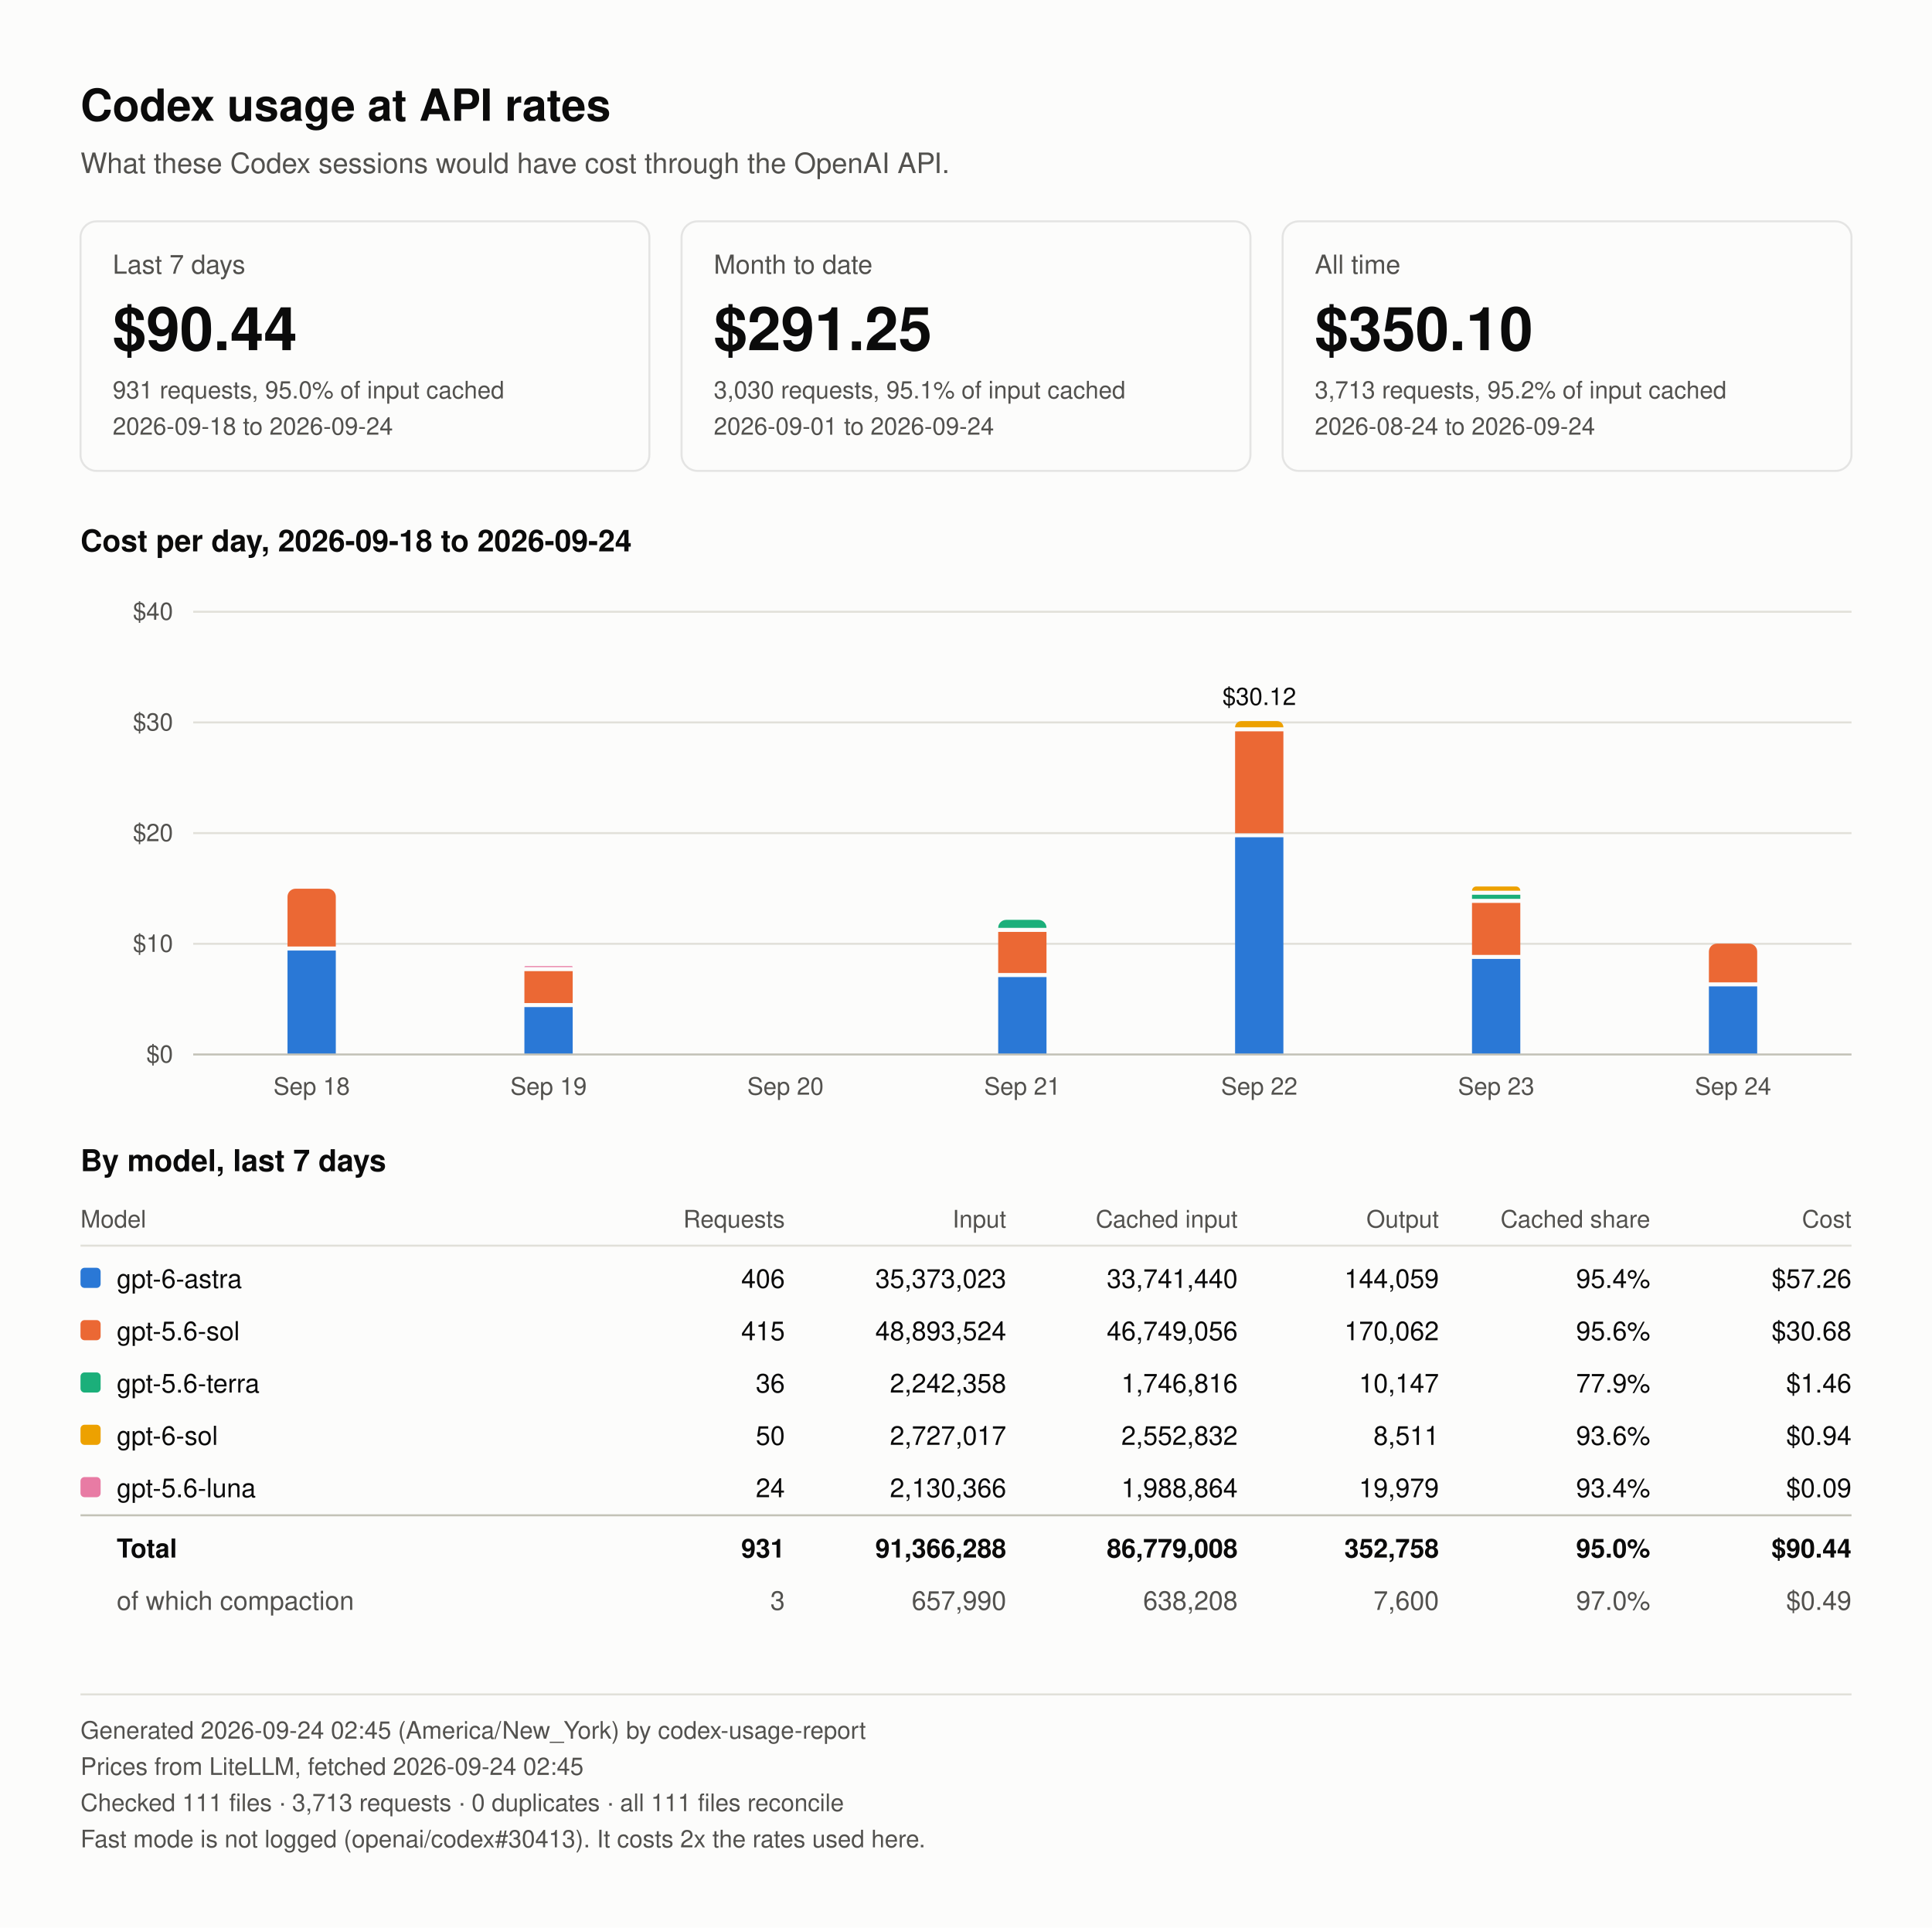
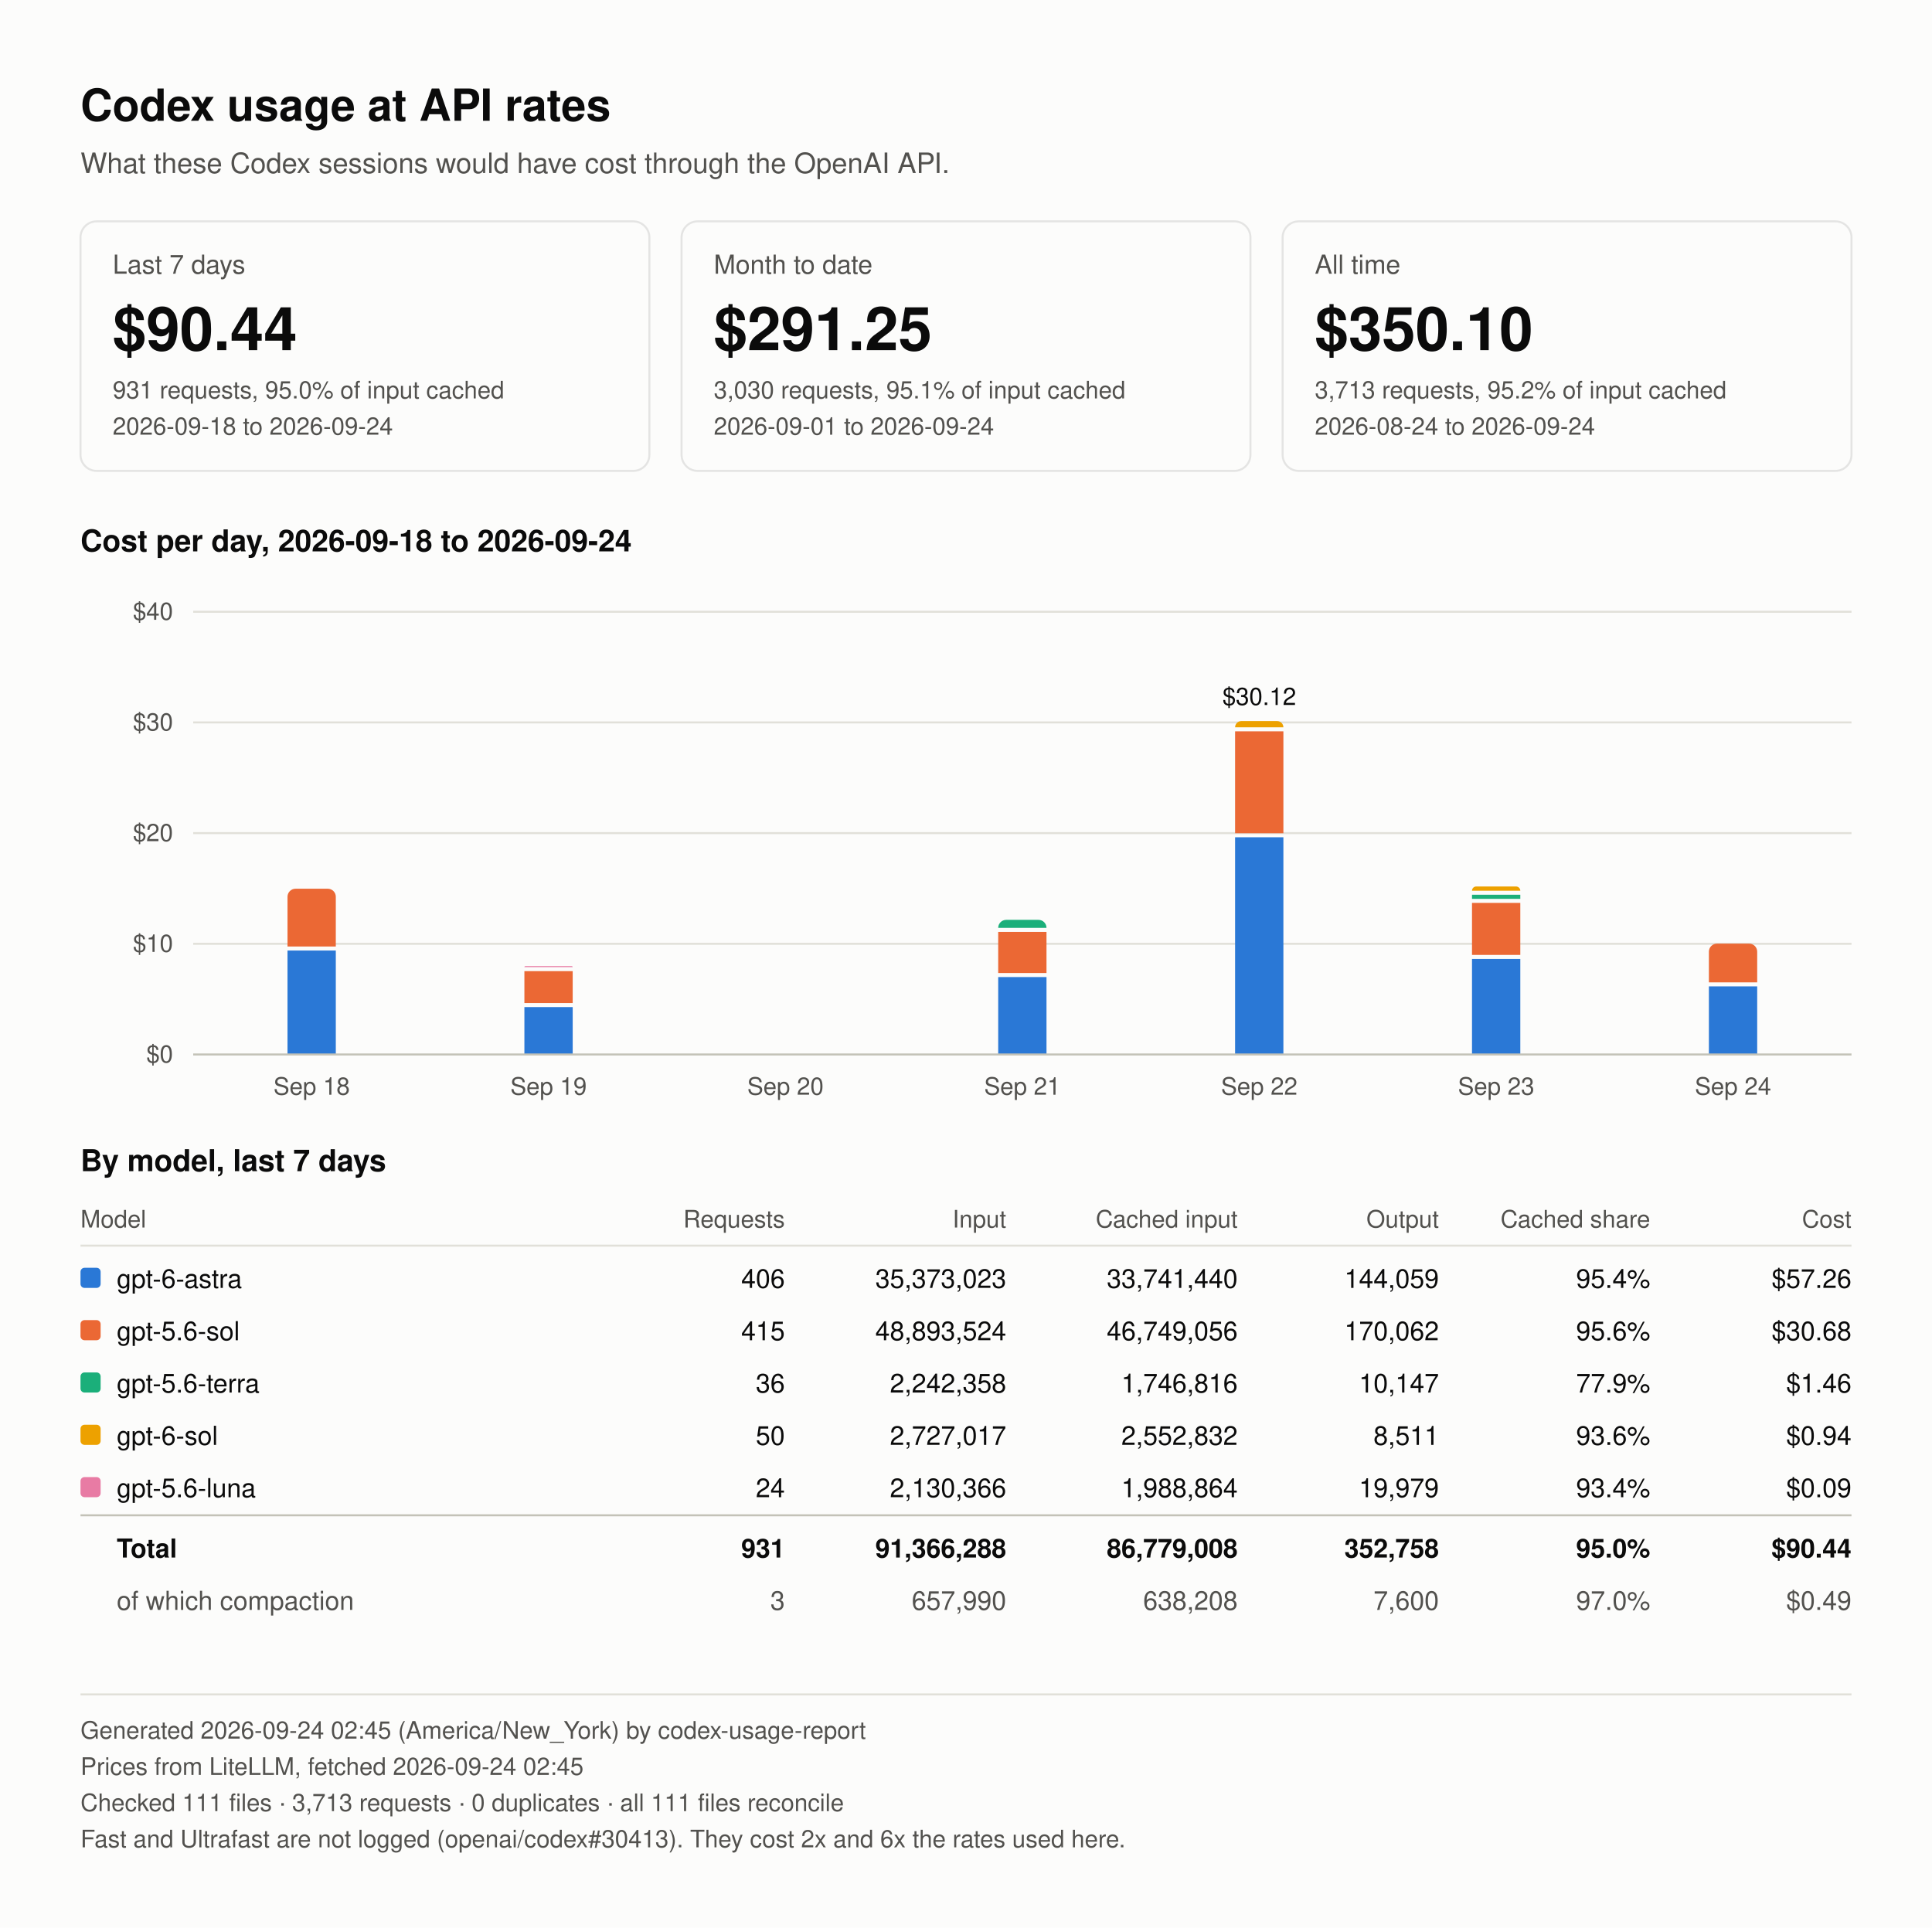
<svg xmlns="http://www.w3.org/2000/svg" width="960" height="958" viewBox="0 0 960 958" role="img" aria-labelledby="title" font-family="system-ui, -apple-system, 'Segoe UI', Helvetica, Arial, sans-serif">
  <rect width="960" height="958" fill="#fcfcfb" />
  <text x="40" y="60" font-size="22" fill="#0b0b0b" font-weight="600">Codex usage at API rates</text>
  <text x="40" y="86" font-size="14" fill="#52514e">What these Codex sessions would have cost through the OpenAI API.</text>
  <rect x="40" y="110" width="282.67" height="124" rx="8" fill="#fcfcfb" stroke="#0b0b0b" stroke-opacity="0.1" />
  <text x="56" y="136" font-size="13" fill="#52514e">Last 7 days</text>
  <text x="56" y="174" font-size="30" fill="#0b0b0b" font-weight="600">$90.44</text>
  <text x="56" y="198" font-size="12" fill="#52514e">931 requests, 95.0% of input cached</text>
  <text x="56" y="216" font-size="12" fill="#52514e">2026-09-18 to 2026-09-24</text>
  <rect x="338.67" y="110" width="282.67" height="124" rx="8" fill="#fcfcfb" stroke="#0b0b0b" stroke-opacity="0.1" />
  <text x="354.67" y="136" font-size="13" fill="#52514e">Month to date</text>
  <text x="354.67" y="174" font-size="30" fill="#0b0b0b" font-weight="600">$291.25</text>
  <text x="354.67" y="198" font-size="12" fill="#52514e">3,030 requests, 95.1% of input cached</text>
  <text x="354.67" y="216" font-size="12" fill="#52514e">2026-09-01 to 2026-09-24</text>
  <rect x="637.33" y="110" width="282.67" height="124" rx="8" fill="#fcfcfb" stroke="#0b0b0b" stroke-opacity="0.1" />
  <text x="653.33" y="136" font-size="13" fill="#52514e">All time</text>
  <text x="653.33" y="174" font-size="30" fill="#0b0b0b" font-weight="600">$350.10</text>
  <text x="653.33" y="198" font-size="12" fill="#52514e">3,713 requests, 95.2% of input cached</text>
  <text x="653.33" y="216" font-size="12" fill="#52514e">2026-08-24 to 2026-09-24</text>
  <text x="40" y="274" font-size="15" fill="#0b0b0b" font-weight="600">Cost per day, 2026-09-18 to 2026-09-24</text>
  <line x1="96" y1="469" x2="920" y2="469" stroke="#e1e0d9" />
  <line x1="96" y1="414" x2="920" y2="414" stroke="#e1e0d9" />
  <line x1="96" y1="359" x2="920" y2="359" stroke="#e1e0d9" />
  <line x1="96" y1="304" x2="920" y2="304" stroke="#e1e0d9" />
  <text x="86" y="528" font-size="12" fill="#52514e" text-anchor="end" style="font-variant-numeric: tabular-nums">$0</text>
  <text x="86" y="473" font-size="12" fill="#52514e" text-anchor="end" style="font-variant-numeric: tabular-nums">$10</text>
  <text x="86" y="418" font-size="12" fill="#52514e" text-anchor="end" style="font-variant-numeric: tabular-nums">$20</text>
  <text x="86" y="363" font-size="12" fill="#52514e" text-anchor="end" style="font-variant-numeric: tabular-nums">$30</text>
  <text x="86" y="308" font-size="12" fill="#52514e" text-anchor="end" style="font-variant-numeric: tabular-nums">$40</text>
  <g>
    <rect x="96" y="304" width="117.71" height="220" fill="#fcfcfb" fill-opacity="0" />
    <rect x="142.86" y="472.35" width="24" height="51.65" fill="#2a78d6" />
    <path d="M142.86 470.35V445.63A4 4 0 0 1 146.86 441.63H162.86A4 4 0 0 1 166.86 445.63V470.35Z" fill="#eb6834" />
  </g>
  <g>
    <rect x="213.71" y="304" width="117.71" height="220" fill="#fcfcfb" fill-opacity="0" />
    <rect x="260.57" y="500.45" width="24" height="23.55" fill="#2a78d6" />
    <rect x="260.57" y="482.59" width="24" height="15.86" fill="#eb6834" />
    <path d="M260.57 480.59V480.59A0.51 0.51 0 0 1 261.08 480.08H284.07A0.51 0.51 0 0 1 284.57 480.59V480.59Z" fill="#e87ba4" />
  </g>
  <g>
    <rect x="331.43" y="304" width="117.71" height="220" fill="#fcfcfb" fill-opacity="0" />
  </g>
  <g>
    <rect x="449.14" y="304" width="117.71" height="220" fill="#fcfcfb" fill-opacity="0" />
    <rect x="496" y="485.53" width="24" height="38.47" fill="#2a78d6" />
    <rect x="496" y="463.09" width="24" height="20.43" fill="#eb6834" />
    <path d="M496 461.09V461.09A3.99 3.99 0 0 1 499.99 457.1H516.01A3.99 3.99 0 0 1 520 461.09V461.09Z" fill="#1baf7a" />
  </g>
  <g>
    <rect x="566.86" y="304" width="117.71" height="220" fill="#fcfcfb" fill-opacity="0" />
    <rect x="613.71" y="416.06" width="24" height="107.94" fill="#2a78d6" />
    <rect x="613.71" y="363.42" width="24" height="50.64" fill="#eb6834" />
    <path d="M613.71 361.42V361.42A3.09 3.09 0 0 1 616.81 358.33H634.62A3.09 3.09 0 0 1 637.71 361.42V361.42Z" fill="#eda100" />
  </g>
  <g>
    <rect x="684.57" y="304" width="117.71" height="220" fill="#fcfcfb" fill-opacity="0" />
    <rect x="731.43" y="476.52" width="24" height="47.48" fill="#2a78d6" />
    <rect x="731.43" y="448.68" width="24" height="25.84" fill="#eb6834" />
    <rect x="731.43" y="444.62" width="24" height="2.05" fill="#1baf7a" />
    <path d="M731.43 442.62V442.62A2.1 2.1 0 0 1 733.53 440.52H753.33A2.1 2.1 0 0 1 755.43 442.62V442.62Z" fill="#eda100" />
  </g>
  <g>
    <rect x="802.29" y="304" width="117.71" height="220" fill="#fcfcfb" fill-opacity="0" />
    <rect x="849.14" y="490.16" width="24" height="33.84" fill="#2a78d6" />
    <path d="M849.14 488.16V472.92A4 4 0 0 1 853.14 468.92H869.14A4 4 0 0 1 873.14 472.92V488.16Z" fill="#eb6834" />
  </g>
  <line x1="96" y1="524" x2="920" y2="524" stroke="#c3c2b7" />
  <text x="625.71" y="350.33" font-size="12" fill="#0b0b0b" text-anchor="middle" style="font-variant-numeric: tabular-nums">$30.12</text>
  <text x="154.86" y="544" font-size="12" fill="#52514e" text-anchor="middle">Sep 18</text>
  <text x="272.57" y="544" font-size="12" fill="#52514e" text-anchor="middle">Sep 19</text>
  <text x="390.29" y="544" font-size="12" fill="#52514e" text-anchor="middle">Sep 20</text>
  <text x="508" y="544" font-size="12" fill="#52514e" text-anchor="middle">Sep 21</text>
  <text x="625.71" y="544" font-size="12" fill="#52514e" text-anchor="middle">Sep 22</text>
  <text x="743.43" y="544" font-size="12" fill="#52514e" text-anchor="middle">Sep 23</text>
  <text x="861.14" y="544" font-size="12" fill="#52514e" text-anchor="middle">Sep 24</text>
  <text x="40" y="582" font-size="15" fill="#0b0b0b" font-weight="600">By model, last 7 days</text>
  <text x="40" y="610" font-size="12" fill="#52514e">Model</text>
  <text x="390" y="610" font-size="12" fill="#52514e" text-anchor="end">Requests</text>
  <text x="500" y="610" font-size="12" fill="#52514e" text-anchor="end">Input</text>
  <text x="615" y="610" font-size="12" fill="#52514e" text-anchor="end">Cached input</text>
  <text x="715" y="610" font-size="12" fill="#52514e" text-anchor="end">Output</text>
  <text x="820" y="610" font-size="12" fill="#52514e" text-anchor="end">Cached share</text>
  <text x="920" y="610" font-size="12" fill="#52514e" text-anchor="end">Cost</text>
  <line x1="40" y1="619" x2="920" y2="619" stroke="#e1e0d9" />
  <rect x="40" y="630" width="10" height="10" rx="2" fill="#2a78d6" />
  <text x="58" y="640" font-size="13" fill="#0b0b0b">gpt-6-astra</text>
  <text x="390" y="640" font-size="13" fill="#0b0b0b" text-anchor="end" style="font-variant-numeric: tabular-nums">406</text>
  <text x="500" y="640" font-size="13" fill="#0b0b0b" text-anchor="end" style="font-variant-numeric: tabular-nums">35,373,023</text>
  <text x="615" y="640" font-size="13" fill="#0b0b0b" text-anchor="end" style="font-variant-numeric: tabular-nums">33,741,440</text>
  <text x="715" y="640" font-size="13" fill="#0b0b0b" text-anchor="end" style="font-variant-numeric: tabular-nums">144,059</text>
  <text x="820" y="640" font-size="13" fill="#0b0b0b" text-anchor="end" style="font-variant-numeric: tabular-nums">95.4%</text>
  <text x="920" y="640" font-size="13" fill="#0b0b0b" text-anchor="end" style="font-variant-numeric: tabular-nums">$57.26</text>
  <rect x="40" y="656" width="10" height="10" rx="2" fill="#eb6834" />
  <text x="58" y="666" font-size="13" fill="#0b0b0b">gpt-5.6-sol</text>
  <text x="390" y="666" font-size="13" fill="#0b0b0b" text-anchor="end" style="font-variant-numeric: tabular-nums">415</text>
  <text x="500" y="666" font-size="13" fill="#0b0b0b" text-anchor="end" style="font-variant-numeric: tabular-nums">48,893,524</text>
  <text x="615" y="666" font-size="13" fill="#0b0b0b" text-anchor="end" style="font-variant-numeric: tabular-nums">46,749,056</text>
  <text x="715" y="666" font-size="13" fill="#0b0b0b" text-anchor="end" style="font-variant-numeric: tabular-nums">170,062</text>
  <text x="820" y="666" font-size="13" fill="#0b0b0b" text-anchor="end" style="font-variant-numeric: tabular-nums">95.6%</text>
  <text x="920" y="666" font-size="13" fill="#0b0b0b" text-anchor="end" style="font-variant-numeric: tabular-nums">$30.68</text>
  <rect x="40" y="682" width="10" height="10" rx="2" fill="#1baf7a" />
  <text x="58" y="692" font-size="13" fill="#0b0b0b">gpt-5.6-terra</text>
  <text x="390" y="692" font-size="13" fill="#0b0b0b" text-anchor="end" style="font-variant-numeric: tabular-nums">36</text>
  <text x="500" y="692" font-size="13" fill="#0b0b0b" text-anchor="end" style="font-variant-numeric: tabular-nums">2,242,358</text>
  <text x="615" y="692" font-size="13" fill="#0b0b0b" text-anchor="end" style="font-variant-numeric: tabular-nums">1,746,816</text>
  <text x="715" y="692" font-size="13" fill="#0b0b0b" text-anchor="end" style="font-variant-numeric: tabular-nums">10,147</text>
  <text x="820" y="692" font-size="13" fill="#0b0b0b" text-anchor="end" style="font-variant-numeric: tabular-nums">77.9%</text>
  <text x="920" y="692" font-size="13" fill="#0b0b0b" text-anchor="end" style="font-variant-numeric: tabular-nums">$1.46</text>
  <rect x="40" y="708" width="10" height="10" rx="2" fill="#eda100" />
  <text x="58" y="718" font-size="13" fill="#0b0b0b">gpt-6-sol</text>
  <text x="390" y="718" font-size="13" fill="#0b0b0b" text-anchor="end" style="font-variant-numeric: tabular-nums">50</text>
  <text x="500" y="718" font-size="13" fill="#0b0b0b" text-anchor="end" style="font-variant-numeric: tabular-nums">2,727,017</text>
  <text x="615" y="718" font-size="13" fill="#0b0b0b" text-anchor="end" style="font-variant-numeric: tabular-nums">2,552,832</text>
  <text x="715" y="718" font-size="13" fill="#0b0b0b" text-anchor="end" style="font-variant-numeric: tabular-nums">8,511</text>
  <text x="820" y="718" font-size="13" fill="#0b0b0b" text-anchor="end" style="font-variant-numeric: tabular-nums">93.6%</text>
  <text x="920" y="718" font-size="13" fill="#0b0b0b" text-anchor="end" style="font-variant-numeric: tabular-nums">$0.94</text>
  <rect x="40" y="734" width="10" height="10" rx="2" fill="#e87ba4" />
  <text x="58" y="744" font-size="13" fill="#0b0b0b">gpt-5.6-luna</text>
  <text x="390" y="744" font-size="13" fill="#0b0b0b" text-anchor="end" style="font-variant-numeric: tabular-nums">24</text>
  <text x="500" y="744" font-size="13" fill="#0b0b0b" text-anchor="end" style="font-variant-numeric: tabular-nums">2,130,366</text>
  <text x="615" y="744" font-size="13" fill="#0b0b0b" text-anchor="end" style="font-variant-numeric: tabular-nums">1,988,864</text>
  <text x="715" y="744" font-size="13" fill="#0b0b0b" text-anchor="end" style="font-variant-numeric: tabular-nums">19,979</text>
  <text x="820" y="744" font-size="13" fill="#0b0b0b" text-anchor="end" style="font-variant-numeric: tabular-nums">93.4%</text>
  <text x="920" y="744" font-size="13" fill="#0b0b0b" text-anchor="end" style="font-variant-numeric: tabular-nums">$0.09</text>
  <line x1="40" y1="753" x2="920" y2="753" stroke="#c3c2b7" />
  <text x="58" y="774" font-size="13" fill="#0b0b0b" font-weight="600">Total</text>
  <text x="390" y="774" font-size="13" fill="#0b0b0b" font-weight="600" text-anchor="end" style="font-variant-numeric: tabular-nums">931</text>
  <text x="500" y="774" font-size="13" fill="#0b0b0b" font-weight="600" text-anchor="end" style="font-variant-numeric: tabular-nums">91,366,288</text>
  <text x="615" y="774" font-size="13" fill="#0b0b0b" font-weight="600" text-anchor="end" style="font-variant-numeric: tabular-nums">86,779,008</text>
  <text x="715" y="774" font-size="13" fill="#0b0b0b" font-weight="600" text-anchor="end" style="font-variant-numeric: tabular-nums">352,758</text>
  <text x="820" y="774" font-size="13" fill="#0b0b0b" font-weight="600" text-anchor="end" style="font-variant-numeric: tabular-nums">95.0%</text>
  <text x="920" y="774" font-size="13" fill="#0b0b0b" font-weight="600" text-anchor="end" style="font-variant-numeric: tabular-nums">$90.44</text>
  <text x="58" y="800" font-size="13" fill="#52514e">of which compaction</text>
  <text x="390" y="800" font-size="13" fill="#52514e" text-anchor="end" style="font-variant-numeric: tabular-nums">3</text>
  <text x="500" y="800" font-size="13" fill="#52514e" text-anchor="end" style="font-variant-numeric: tabular-nums">657,990</text>
  <text x="615" y="800" font-size="13" fill="#52514e" text-anchor="end" style="font-variant-numeric: tabular-nums">638,208</text>
  <text x="715" y="800" font-size="13" fill="#52514e" text-anchor="end" style="font-variant-numeric: tabular-nums">7,600</text>
  <text x="820" y="800" font-size="13" fill="#52514e" text-anchor="end" style="font-variant-numeric: tabular-nums">97.0%</text>
  <text x="920" y="800" font-size="13" fill="#52514e" text-anchor="end" style="font-variant-numeric: tabular-nums">$0.49</text>
  <line x1="40" y1="842" x2="920" y2="842" stroke="#e1e0d9" />
  <text x="40" y="864" font-size="12" fill="#52514e">Generated 2026-09-24 02:45 (America/New_York) by codex-usage-report</text>
  <text x="40" y="882" font-size="12" fill="#52514e">Prices from LiteLLM, fetched 2026-09-24 02:45</text>
  <text x="40" y="900" font-size="12" fill="#52514e">Checked 111 files · 3,713 requests · 0 duplicates · all 111 files reconcile</text>
-   <text x="40" y="918" font-size="12" fill="#52514e">Fast mode is not logged (openai/codex#30413). It costs 2x the rates used here.</text>
+   <text x="40" y="918" font-size="12" fill="#52514e">Fast and Ultrafast are not logged (openai/codex#30413). They cost 2x and 6x the rates used here.</text>
</svg>
